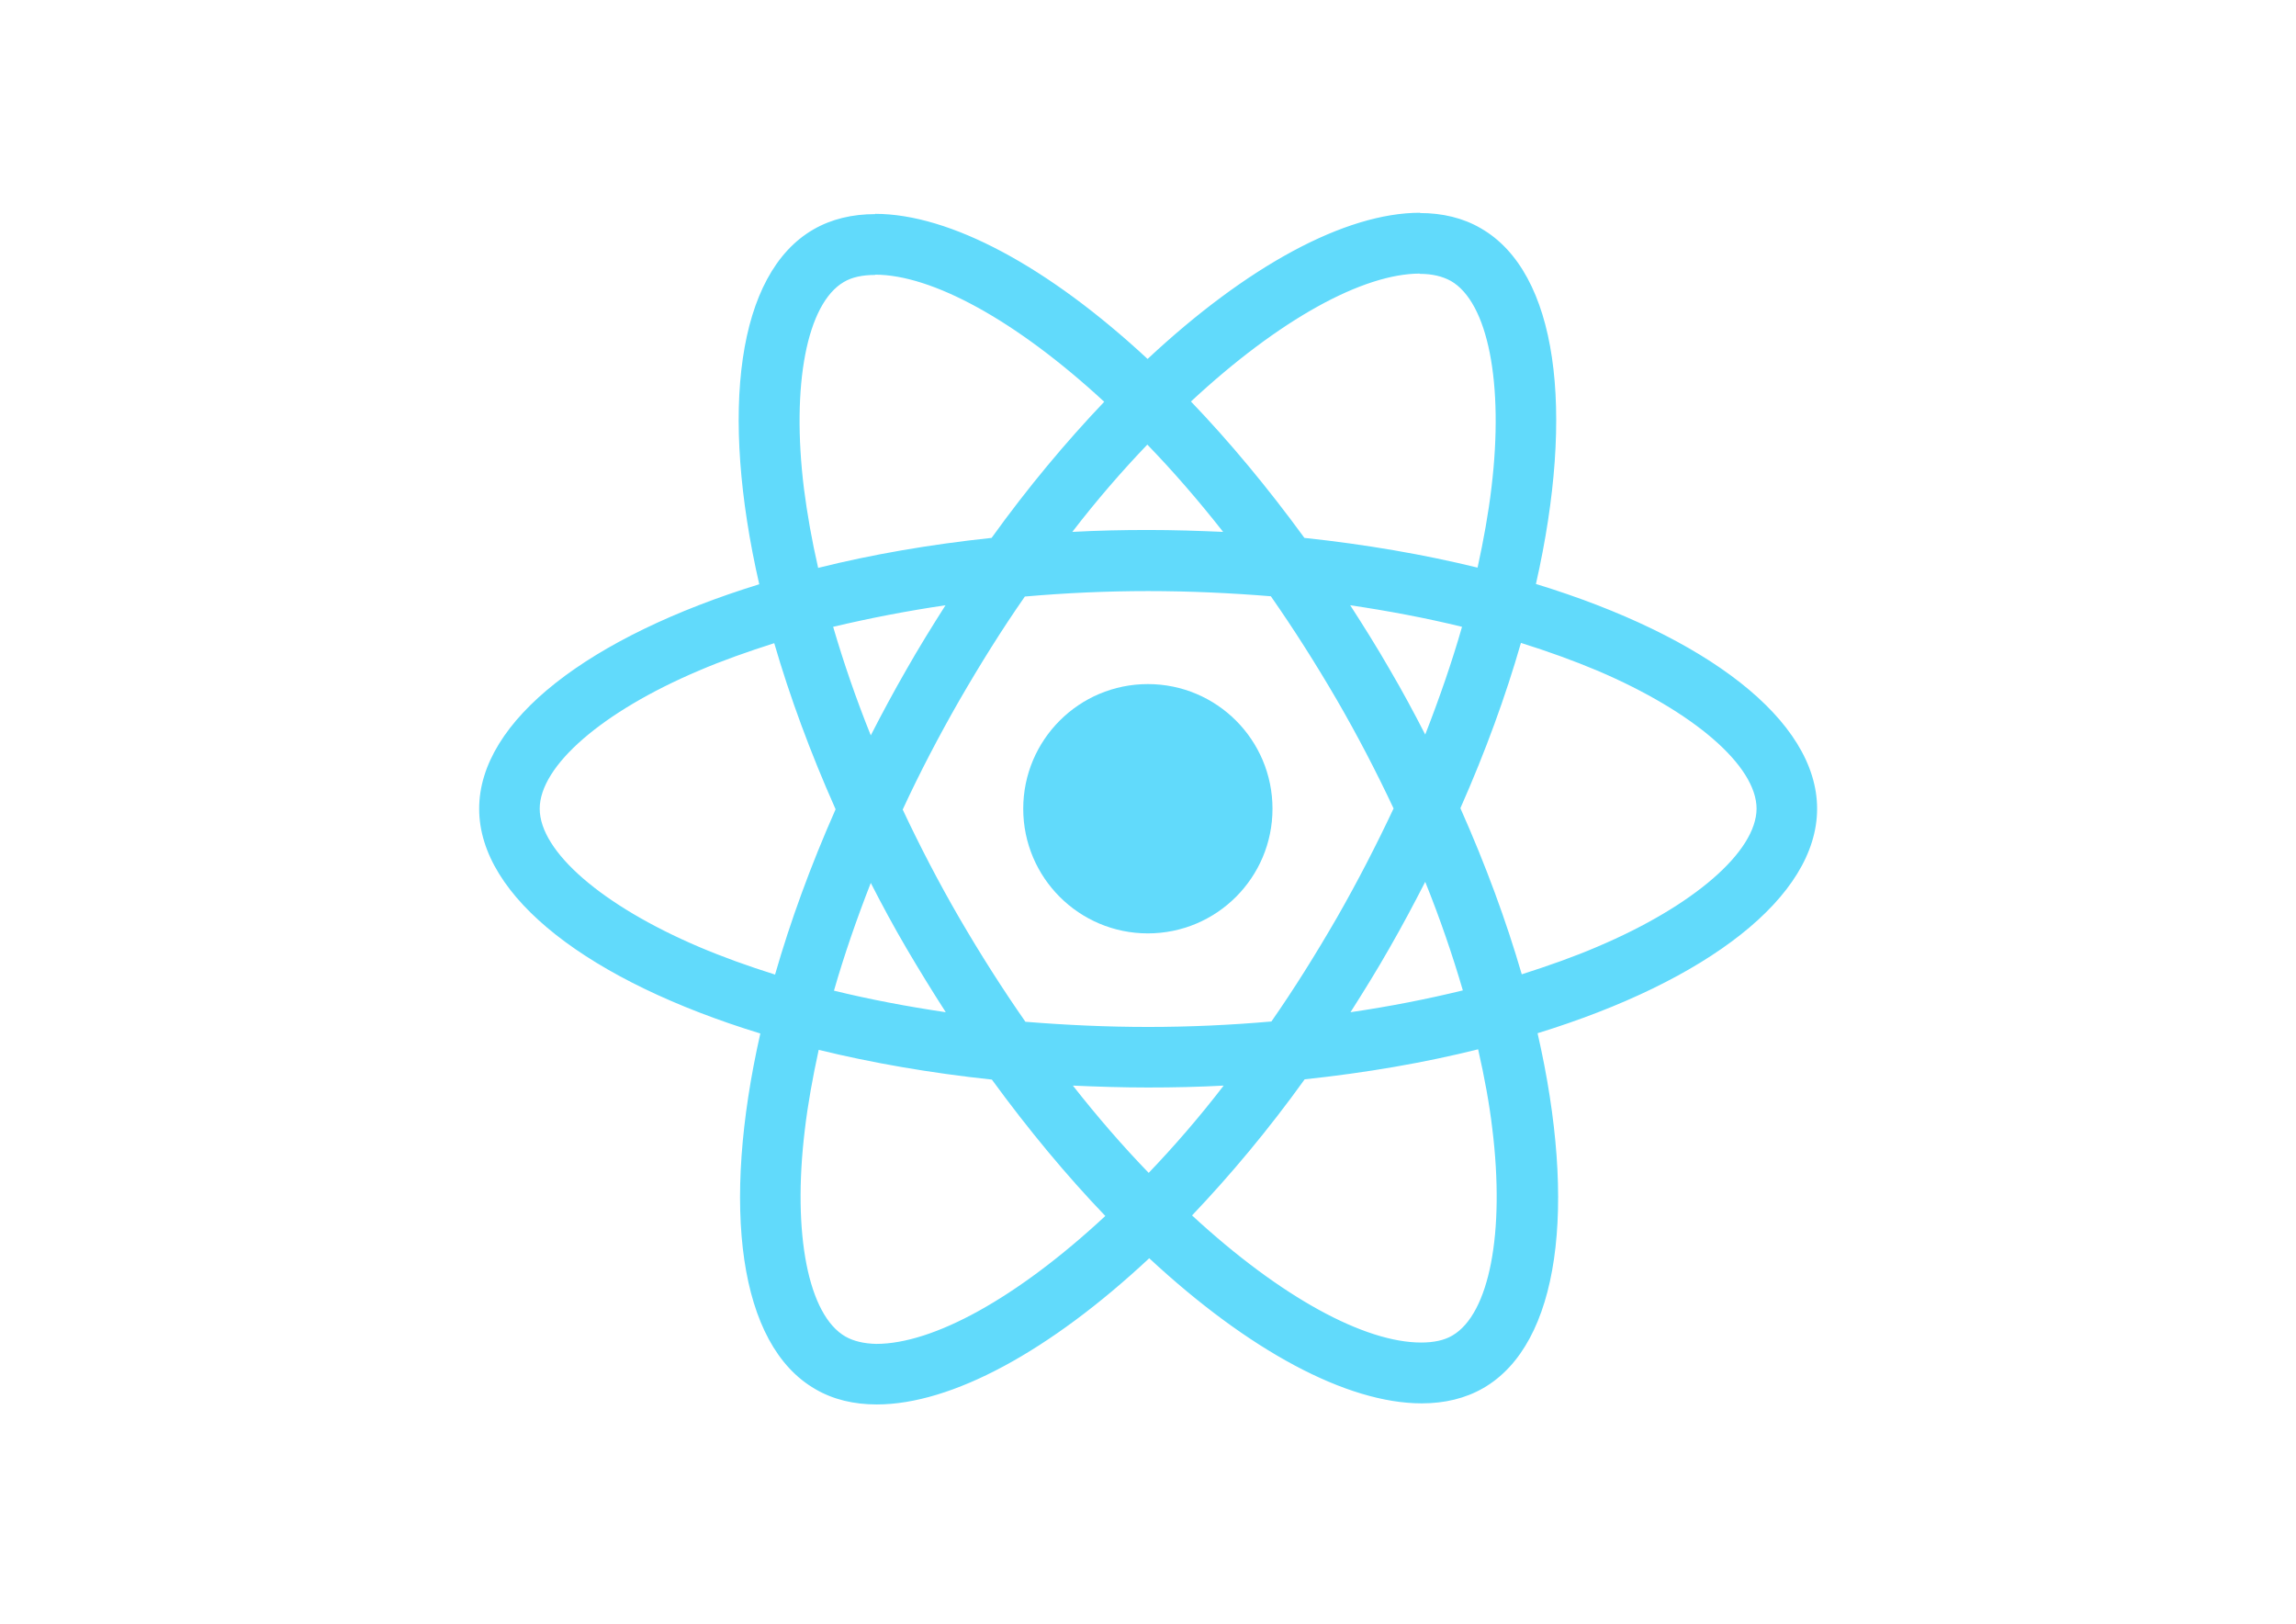
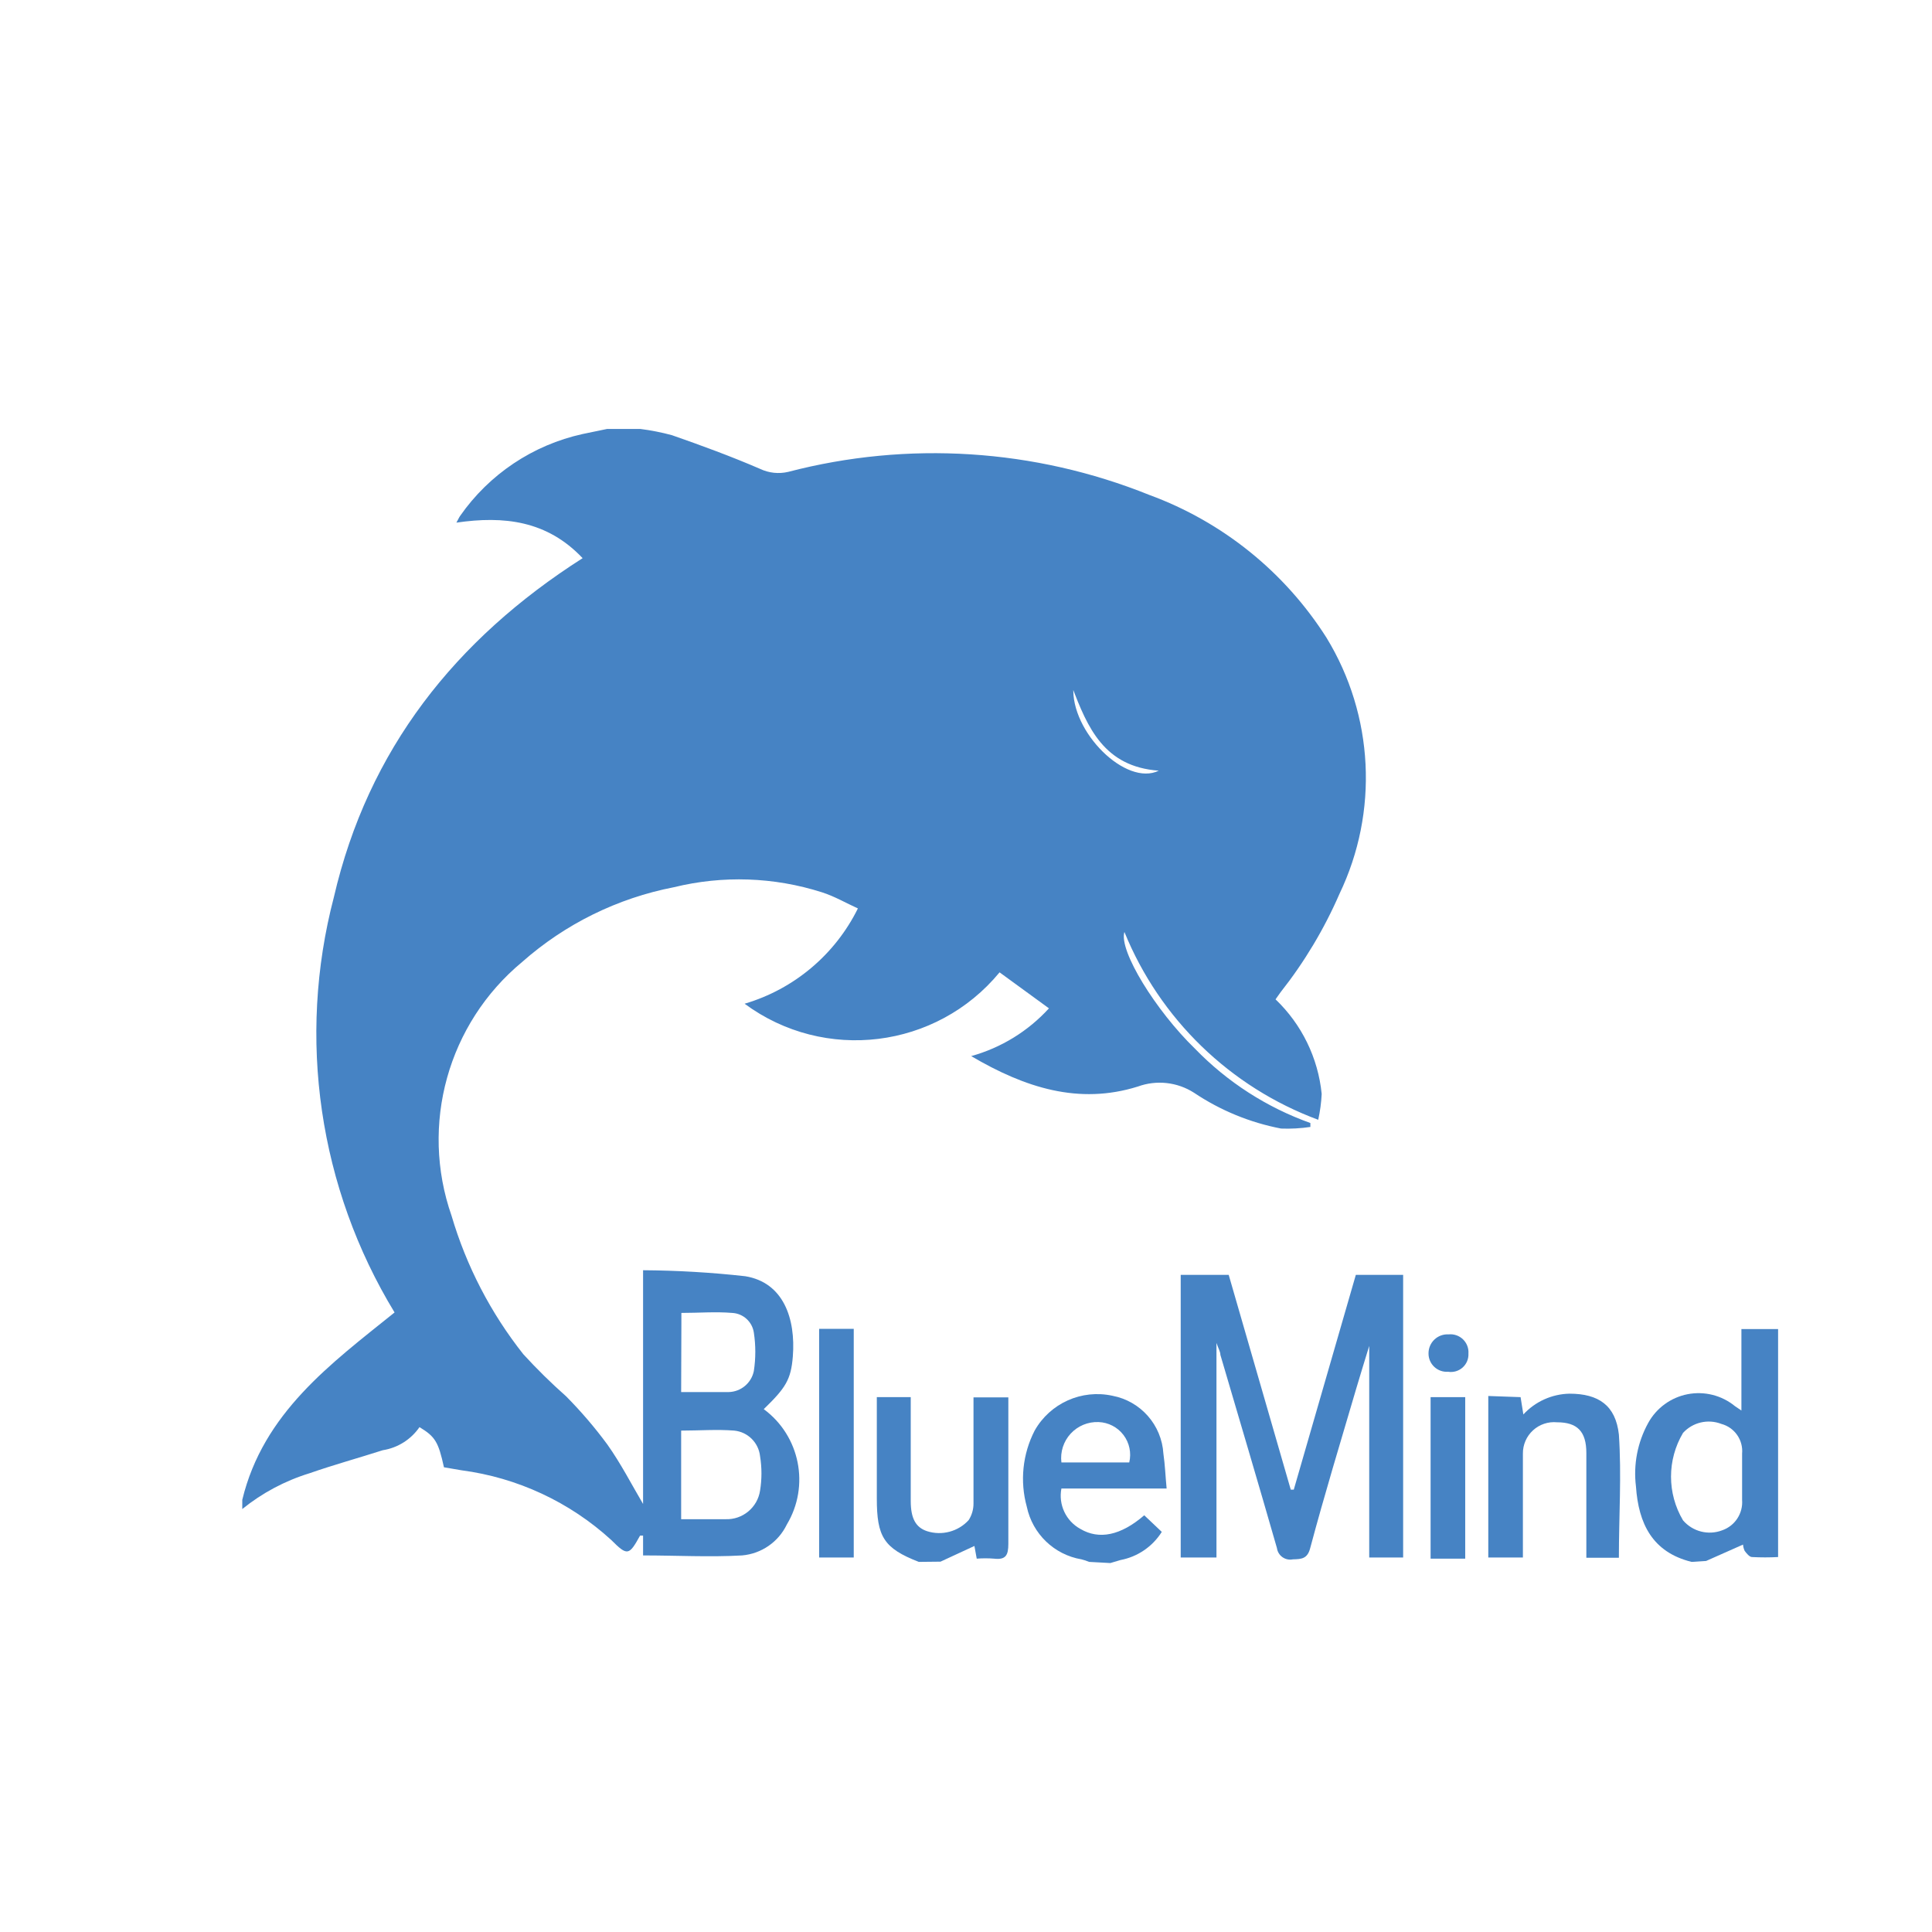
- <svg xmlns="http://www.w3.org/2000/svg" viewBox="0 0 841.9 595.3">
-   <g fill="#61DAFB">
-     <path d="M666.3 296.5c0-32.5-40.7-63.3-103.1-82.4 14.4-63.6 8-114.2-20.2-130.4-6.5-3.8-14.1-5.6-22.4-5.6v22.3c4.6 0 8.3.9 11.4 2.6 13.6 7.8 19.5 37.5 14.9 75.7-1.1 9.4-2.9 19.3-5.1 29.4-19.6-4.8-41-8.5-63.5-10.9-13.5-18.5-27.5-35.3-41.6-50 32.6-30.3 63.2-46.9 84-46.9V78c-27.5 0-63.5 19.6-99.9 53.6-36.4-33.8-72.4-53.2-99.9-53.2v22.3c20.7 0 51.4 16.5 84 46.6-14 14.7-28 31.4-41.3 49.9-22.6 2.4-44 6.1-63.6 11-2.3-10-4-19.7-5.2-29-4.7-38.2 1.1-67.9 14.6-75.8 3-1.8 6.9-2.6 11.5-2.6V78.5c-8.4 0-16 1.8-22.6 5.6-28.1 16.2-34.4 66.7-19.9 130.1-62.2 19.2-102.7 49.9-102.7 82.3 0 32.5 40.7 63.3 103.1 82.4-14.4 63.6-8 114.2 20.2 130.4 6.5 3.8 14.1 5.6 22.5 5.6 27.5 0 63.5-19.6 99.9-53.6 36.4 33.8 72.4 53.2 99.9 53.2 8.4 0 16-1.8 22.6-5.6 28.1-16.2 34.4-66.7 19.9-130.1 62-19.1 102.5-49.9 102.5-82.3zm-130.2-66.7c-3.7 12.9-8.3 26.2-13.5 39.5-4.1-8-8.4-16-13.1-24-4.6-8-9.5-15.8-14.4-23.4 14.2 2.1 27.9 4.7 41 7.9zm-45.8 106.5c-7.8 13.5-15.8 26.3-24.1 38.2-14.9 1.3-30 2-45.2 2-15.1 0-30.2-.7-45-1.9-8.3-11.9-16.4-24.6-24.2-38-7.6-13.1-14.5-26.4-20.8-39.8 6.2-13.4 13.2-26.8 20.7-39.9 7.8-13.5 15.8-26.3 24.1-38.2 14.9-1.3 30-2 45.2-2 15.1 0 30.2.7 45 1.9 8.3 11.9 16.4 24.6 24.2 38 7.6 13.1 14.5 26.4 20.8 39.8-6.3 13.4-13.2 26.8-20.7 39.9zm32.3-13c5.4 13.4 10 26.8 13.8 39.8-13.1 3.2-26.9 5.9-41.2 8 4.9-7.7 9.8-15.6 14.4-23.7 4.6-8 8.9-16.1 13-24.1zM421.2 430c-9.3-9.6-18.6-20.3-27.8-32 9 .4 18.2.7 27.5.7 9.4 0 18.7-.2 27.8-.7-9 11.7-18.3 22.4-27.5 32zm-74.4-58.9c-14.2-2.1-27.9-4.7-41-7.9 3.7-12.9 8.3-26.2 13.5-39.5 4.1 8 8.4 16 13.1 24 4.7 8 9.5 15.8 14.4 23.4zM420.7 163c9.3 9.6 18.6 20.3 27.8 32-9-.4-18.2-.7-27.5-.7-9.4 0-18.7.2-27.8.7 9-11.7 18.3-22.4 27.5-32zm-74 58.9c-4.9 7.7-9.8 15.6-14.4 23.7-4.6 8-8.9 16-13 24-5.4-13.4-10-26.8-13.8-39.8 13.1-3.1 26.9-5.8 41.2-7.9zm-90.5 125.2c-35.4-15.1-58.3-34.9-58.3-50.6 0-15.7 22.9-35.6 58.3-50.6 8.6-3.7 18-7 27.7-10.1 5.7 19.6 13.2 40 22.5 60.9-9.2 20.8-16.6 41.1-22.2 60.6-9.9-3.1-19.3-6.5-28-10.2zM310 490c-13.6-7.8-19.5-37.5-14.9-75.7 1.1-9.4 2.9-19.3 5.1-29.4 19.6 4.8 41 8.5 63.5 10.9 13.5 18.5 27.5 35.3 41.6 50-32.6 30.3-63.2 46.9-84 46.9-4.5-.1-8.3-1-11.3-2.7zm237.2-76.2c4.7 38.2-1.1 67.9-14.6 75.8-3 1.8-6.9 2.6-11.5 2.6-20.7 0-51.4-16.5-84-46.6 14-14.7 28-31.4 41.3-49.9 22.6-2.4 44-6.1 63.6-11 2.3 10.1 4.1 19.8 5.2 29.1zm38.5-66.7c-8.6 3.7-18 7-27.7 10.1-5.7-19.6-13.2-40-22.5-60.9 9.2-20.8 16.6-41.1 22.2-60.6 9.9 3.1 19.3 6.5 28.1 10.2 35.4 15.1 58.3 34.9 58.3 50.6-.1 15.7-23 35.6-58.4 50.6zM320.8 78.4z" />
-     <circle cx="420.9" cy="296.5" r="45.7" />
-     <path d="M520.5 78.1z" />
-   </g>
+ <svg xmlns="http://www.w3.org/2000/svg" id="Layer_1" data-name="Layer 1" viewBox="0 0 83.73 83.73">
+   <defs>
+     <style>.cls-1{fill:#4683c4;}</style>
+   </defs>
+   <path class="cls-1" d="M27.75,18.59a10.06,10.06,0,0,1,1.37.27c1.29.45,2.57.92,3.82,1.46a1.85,1.85,0,0,0,1.22.13,25,25,0,0,1,15.65,1,15.36,15.36,0,0,1,7.68,6.19,11.64,11.64,0,0,1,.56,11.1A19.3,19.3,0,0,1,55.5,43l-.22.31a6.57,6.57,0,0,1,2,4.1,6.81,6.81,0,0,1-.15,1.12,14.52,14.52,0,0,1-8.4-8.14c-.25.81,1.36,3.41,3.06,5.06a13.1,13.1,0,0,0,5,3.22v.17a6.86,6.86,0,0,1-1.27.07,10.24,10.24,0,0,1-3.77-1.55,2.76,2.76,0,0,0-2.44-.27c-2.56.8-4.89.05-7.22-1.32a7.15,7.15,0,0,0,3.37-2.07l-2.14-1.56a8.09,8.09,0,0,1-11.05,1.36,8,8,0,0,0,4.91-4.13c-.53-.24-1-.52-1.56-.7a11.83,11.83,0,0,0-6.41-.22,13.93,13.93,0,0,0-6.58,3.24,10,10,0,0,0-3.06,11,17.75,17.75,0,0,0,3.11,6,24.49,24.49,0,0,0,1.85,1.82,18.79,18.79,0,0,1,1.79,2.09c.59.83,1.06,1.75,1.55,2.58V55.05a42.37,42.37,0,0,1,4.43.26c1.65.27,2.19,1.83,2.06,3.48-.08,1-.31,1.36-1.26,2.28a3.79,3.79,0,0,1,1,5,2.38,2.38,0,0,1-1.94,1.34c-1.41.08-2.83,0-4.29,0v-.86c-.08,0-.12,0-.13,0-.48.87-.55.89-1.25.19A11.93,11.93,0,0,0,20,63.72l-.76-.13c-.24-1.1-.38-1.33-1.06-1.74a2.38,2.38,0,0,1-1.59,1c-1.06.34-2.12.63-3.18,1a8.69,8.69,0,0,0-2.91,1.55V65c.91-3.77,3.84-5.9,6.6-8.12a23.28,23.28,0,0,1-2.63-18c1.48-6.39,5.26-11.17,10.78-14.69-1.54-1.63-3.41-1.84-5.47-1.54.08-.14.11-.22.16-.29a8.77,8.77,0,0,1,5.31-3.55l1.06-.22Zm1.77,47.25h1.92a1.46,1.46,0,0,0,1.5-1.24,4.65,4.65,0,0,0,0-1.49A1.25,1.25,0,0,0,31.82,62c-.75-.06-1.52,0-2.3,0Zm0-5.51c.75,0,1.41,0,2.06,0a1.14,1.14,0,0,0,1.09-.91,5.5,5.5,0,0,0,0-1.67,1,1,0,0,0-.94-.85c-.72-.06-1.44,0-2.2,0,0,.16,0,.31,0,.47Zm17-30.57c-.13,1.95,2.28,4.34,3.7,3.64C47.85,33.23,47.13,31.53,46.46,29.76Z" />
+   <path class="cls-1" d="M73.31,67.69c-1.7-.42-2.3-1.66-2.41-3.27a4.54,4.54,0,0,1,.53-2.75,2.49,2.49,0,0,1,3.76-.73l.28.19V57.6h1.59v9.88a10.67,10.67,0,0,1-1.13,0c-.11,0-.24-.16-.32-.27a.81.81,0,0,1-.07-.27l-1.6.71Zm2.19-3.64V63a1.22,1.22,0,0,0-.9-1.29,1.51,1.51,0,0,0-1.66.39,3.71,3.71,0,0,0,0,3.79,1.52,1.52,0,0,0,1.7.43A1.29,1.29,0,0,0,75.5,65Z" />
+   <path class="cls-1" d="M47.2,67.69a2.13,2.13,0,0,0-.33-.11A2.92,2.92,0,0,1,44.5,65.3,4.56,4.56,0,0,1,44.84,62a3.11,3.11,0,0,1,3.37-1.51A2.72,2.72,0,0,1,50.42,63c.07.47.09,1,.14,1.51H46a1.64,1.64,0,0,0,.82,1.75c.81.48,1.75.29,2.77-.59l.76.72a2.71,2.71,0,0,1-1.79,1.22l-.44.13Zm1.74-4.31a1.42,1.42,0,0,0-1.33-1.75A1.56,1.56,0,0,0,46,63.38Z" />
+   <path class="cls-1" d="M39.82,67.69C38.3,67.1,38,66.6,38,64.94V61.09c0-.17,0-.34,0-.54h1.47c0,.18,0,.37,0,.55,0,1.32,0,2.63,0,3.95,0,.76.22,1.15.71,1.31a1.73,1.73,0,0,0,1.8-.48,1.32,1.32,0,0,0,.21-.72c0-1.33,0-2.67,0-4v-.6H43.7c0,.17,0,.35,0,.53,0,1.94,0,3.88,0,5.82,0,.49-.11.7-.62.64a4.65,4.65,0,0,0-.75,0L42.23,67l-1.47.68Z" />
+   <path class="cls-1" d="M58.76,55.25h2.05V67.5H59.34V58.33l0,0c-.19.62-.38,1.23-.56,1.84-.68,2.31-1.38,4.61-2,6.93-.12.46-.38.47-.75.48a.58.58,0,0,1-.69-.49c-.8-2.79-1.63-5.58-2.45-8.37,0-.14-.09-.28-.17-.52V67.5H51.17V55.25h2.08l2.69,9.31.13,0Z" />
+   <path class="cls-1" d="M65.9,60.55l.12.75a2.8,2.8,0,0,1,2-.9c1.26,0,2,.51,2.14,1.77.12,1.76,0,3.55,0,5.34H68.75c0-.93,0-1.83,0-2.72,0-.61,0-1.22,0-1.82,0-.94-.4-1.33-1.27-1.33A1.35,1.35,0,0,0,66,63V67.5h-1.5v-7Z" />
+   <path class="cls-1" d="M35.5,57.59H37V67.5H35.5Z" />
+   <path class="cls-1" d="M62,60.55H63.5v7H62Z" />
+   <path class="cls-1" d="M62.76,59.45a.79.79,0,0,1-.85-.79.82.82,0,0,1,.87-.83.78.78,0,0,1,.86.83A.76.76,0,0,1,62.76,59.45Z" />
</svg>
